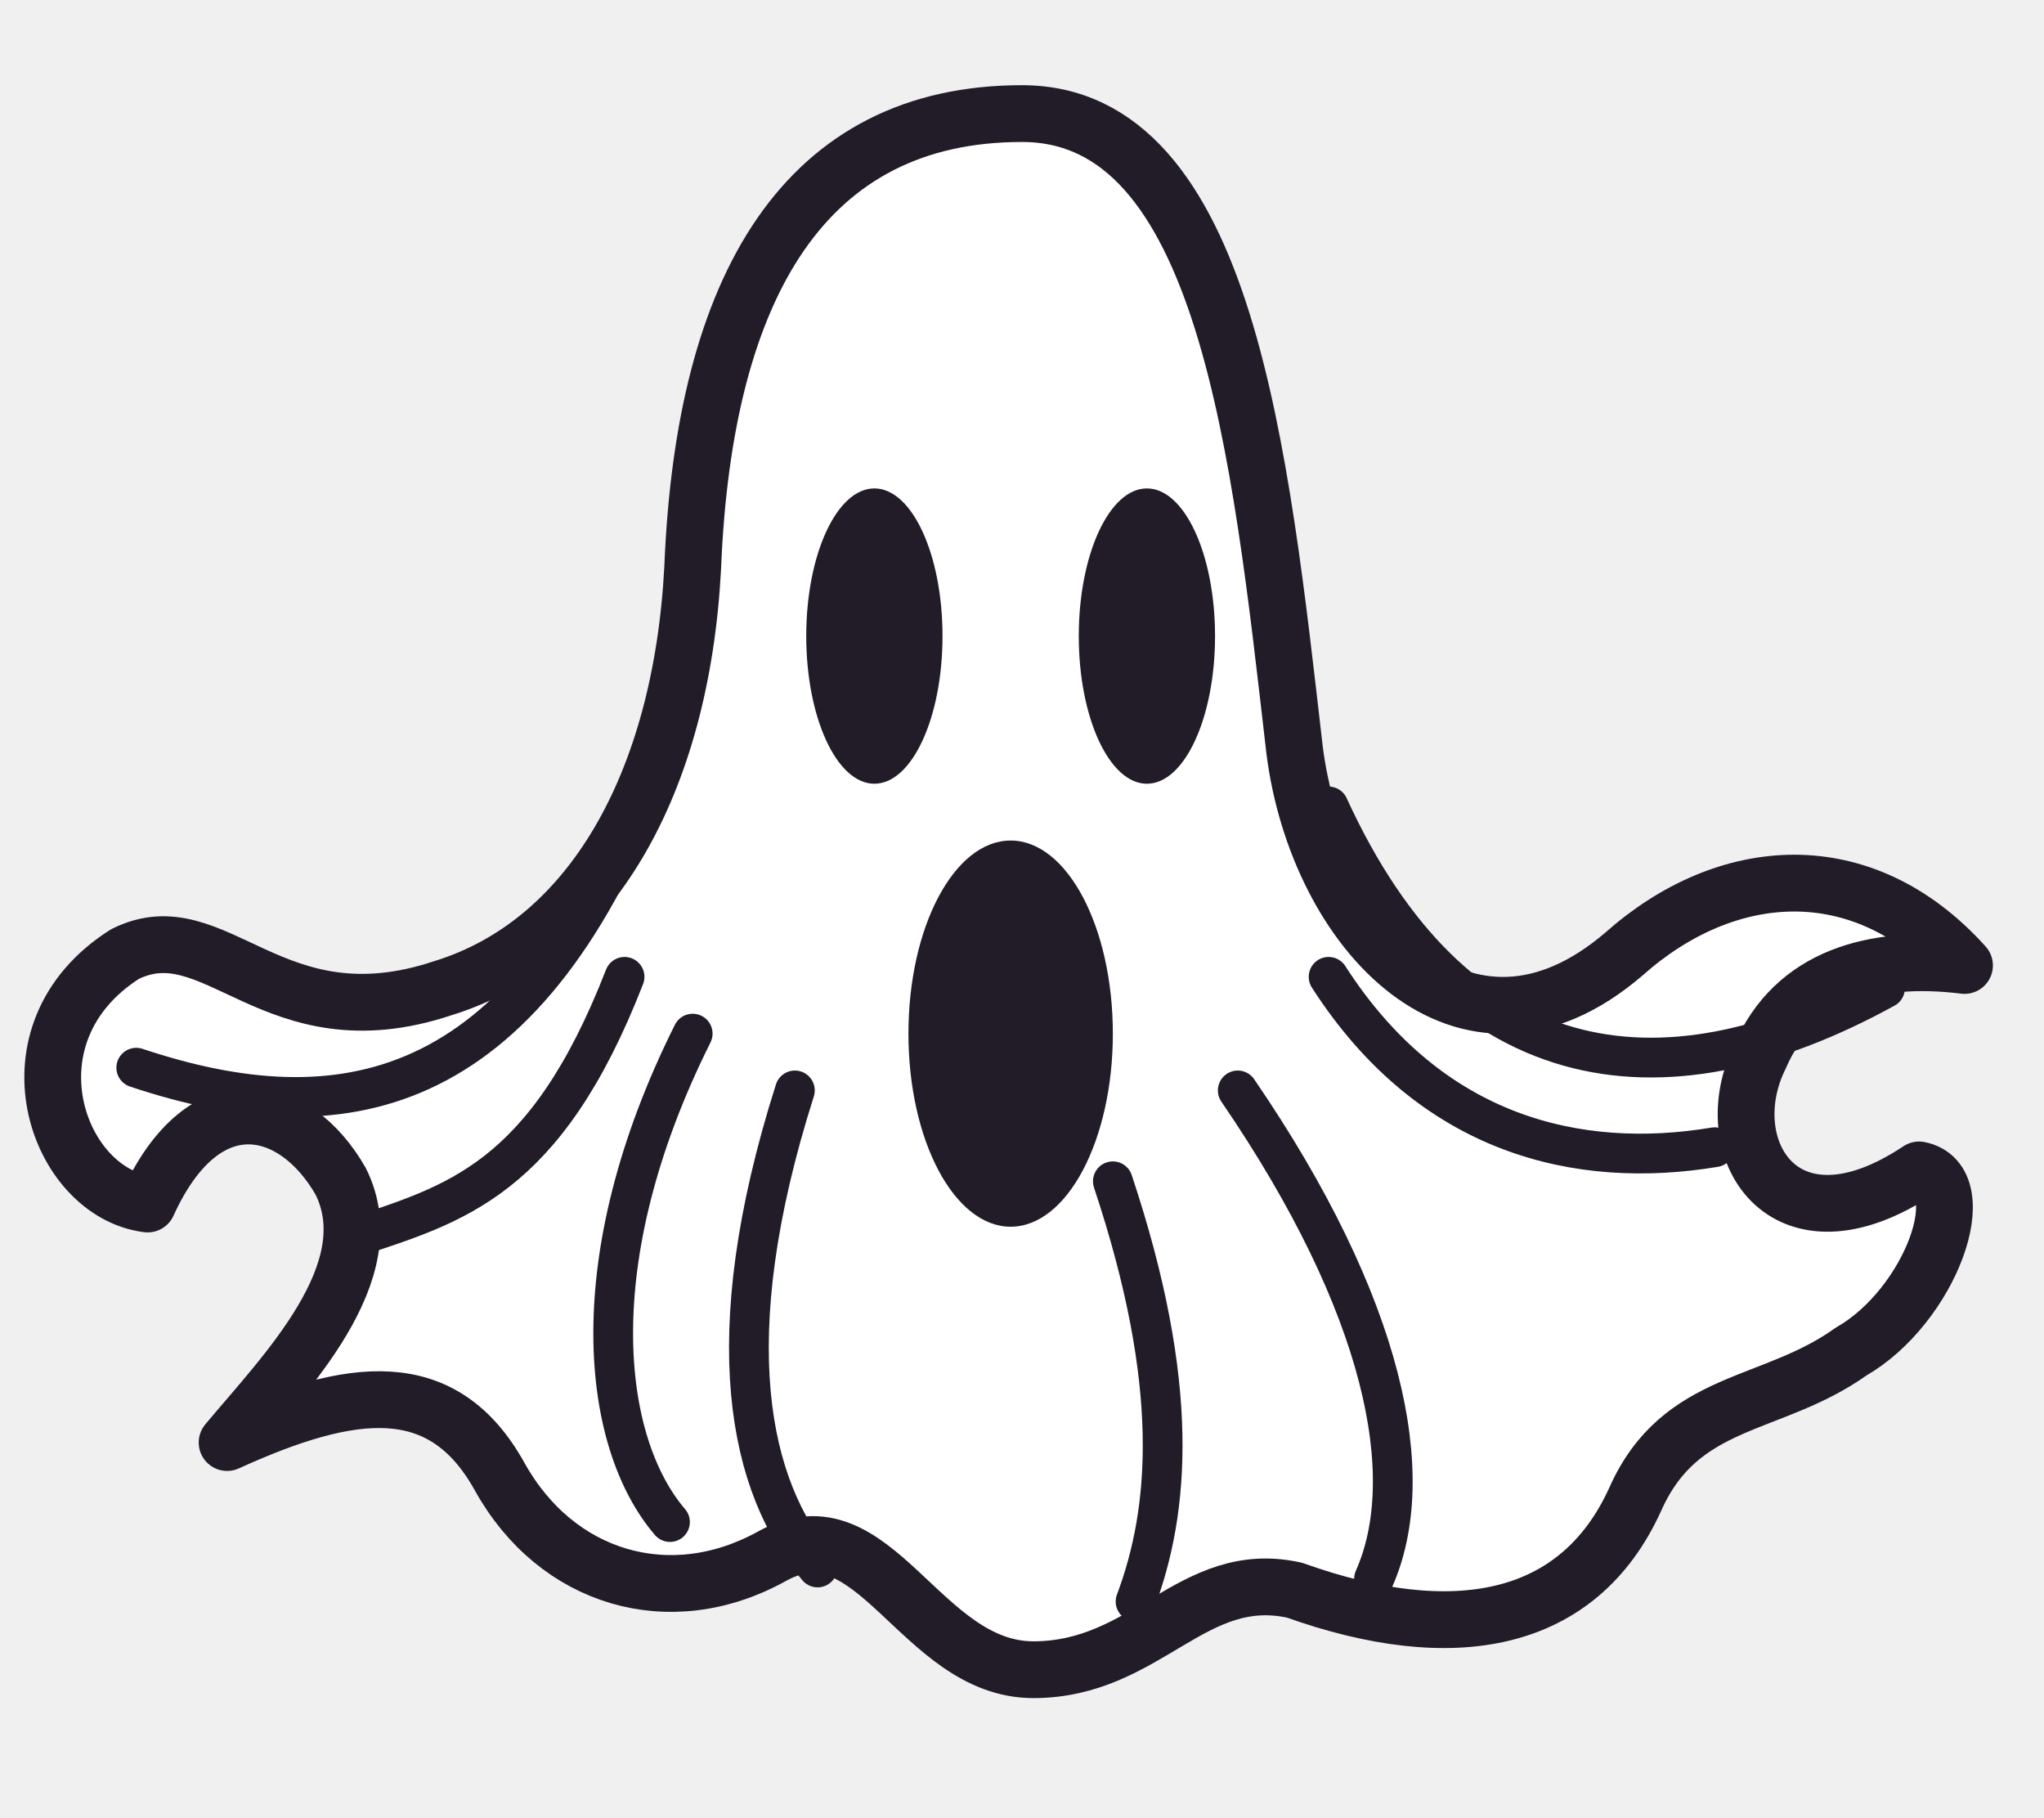
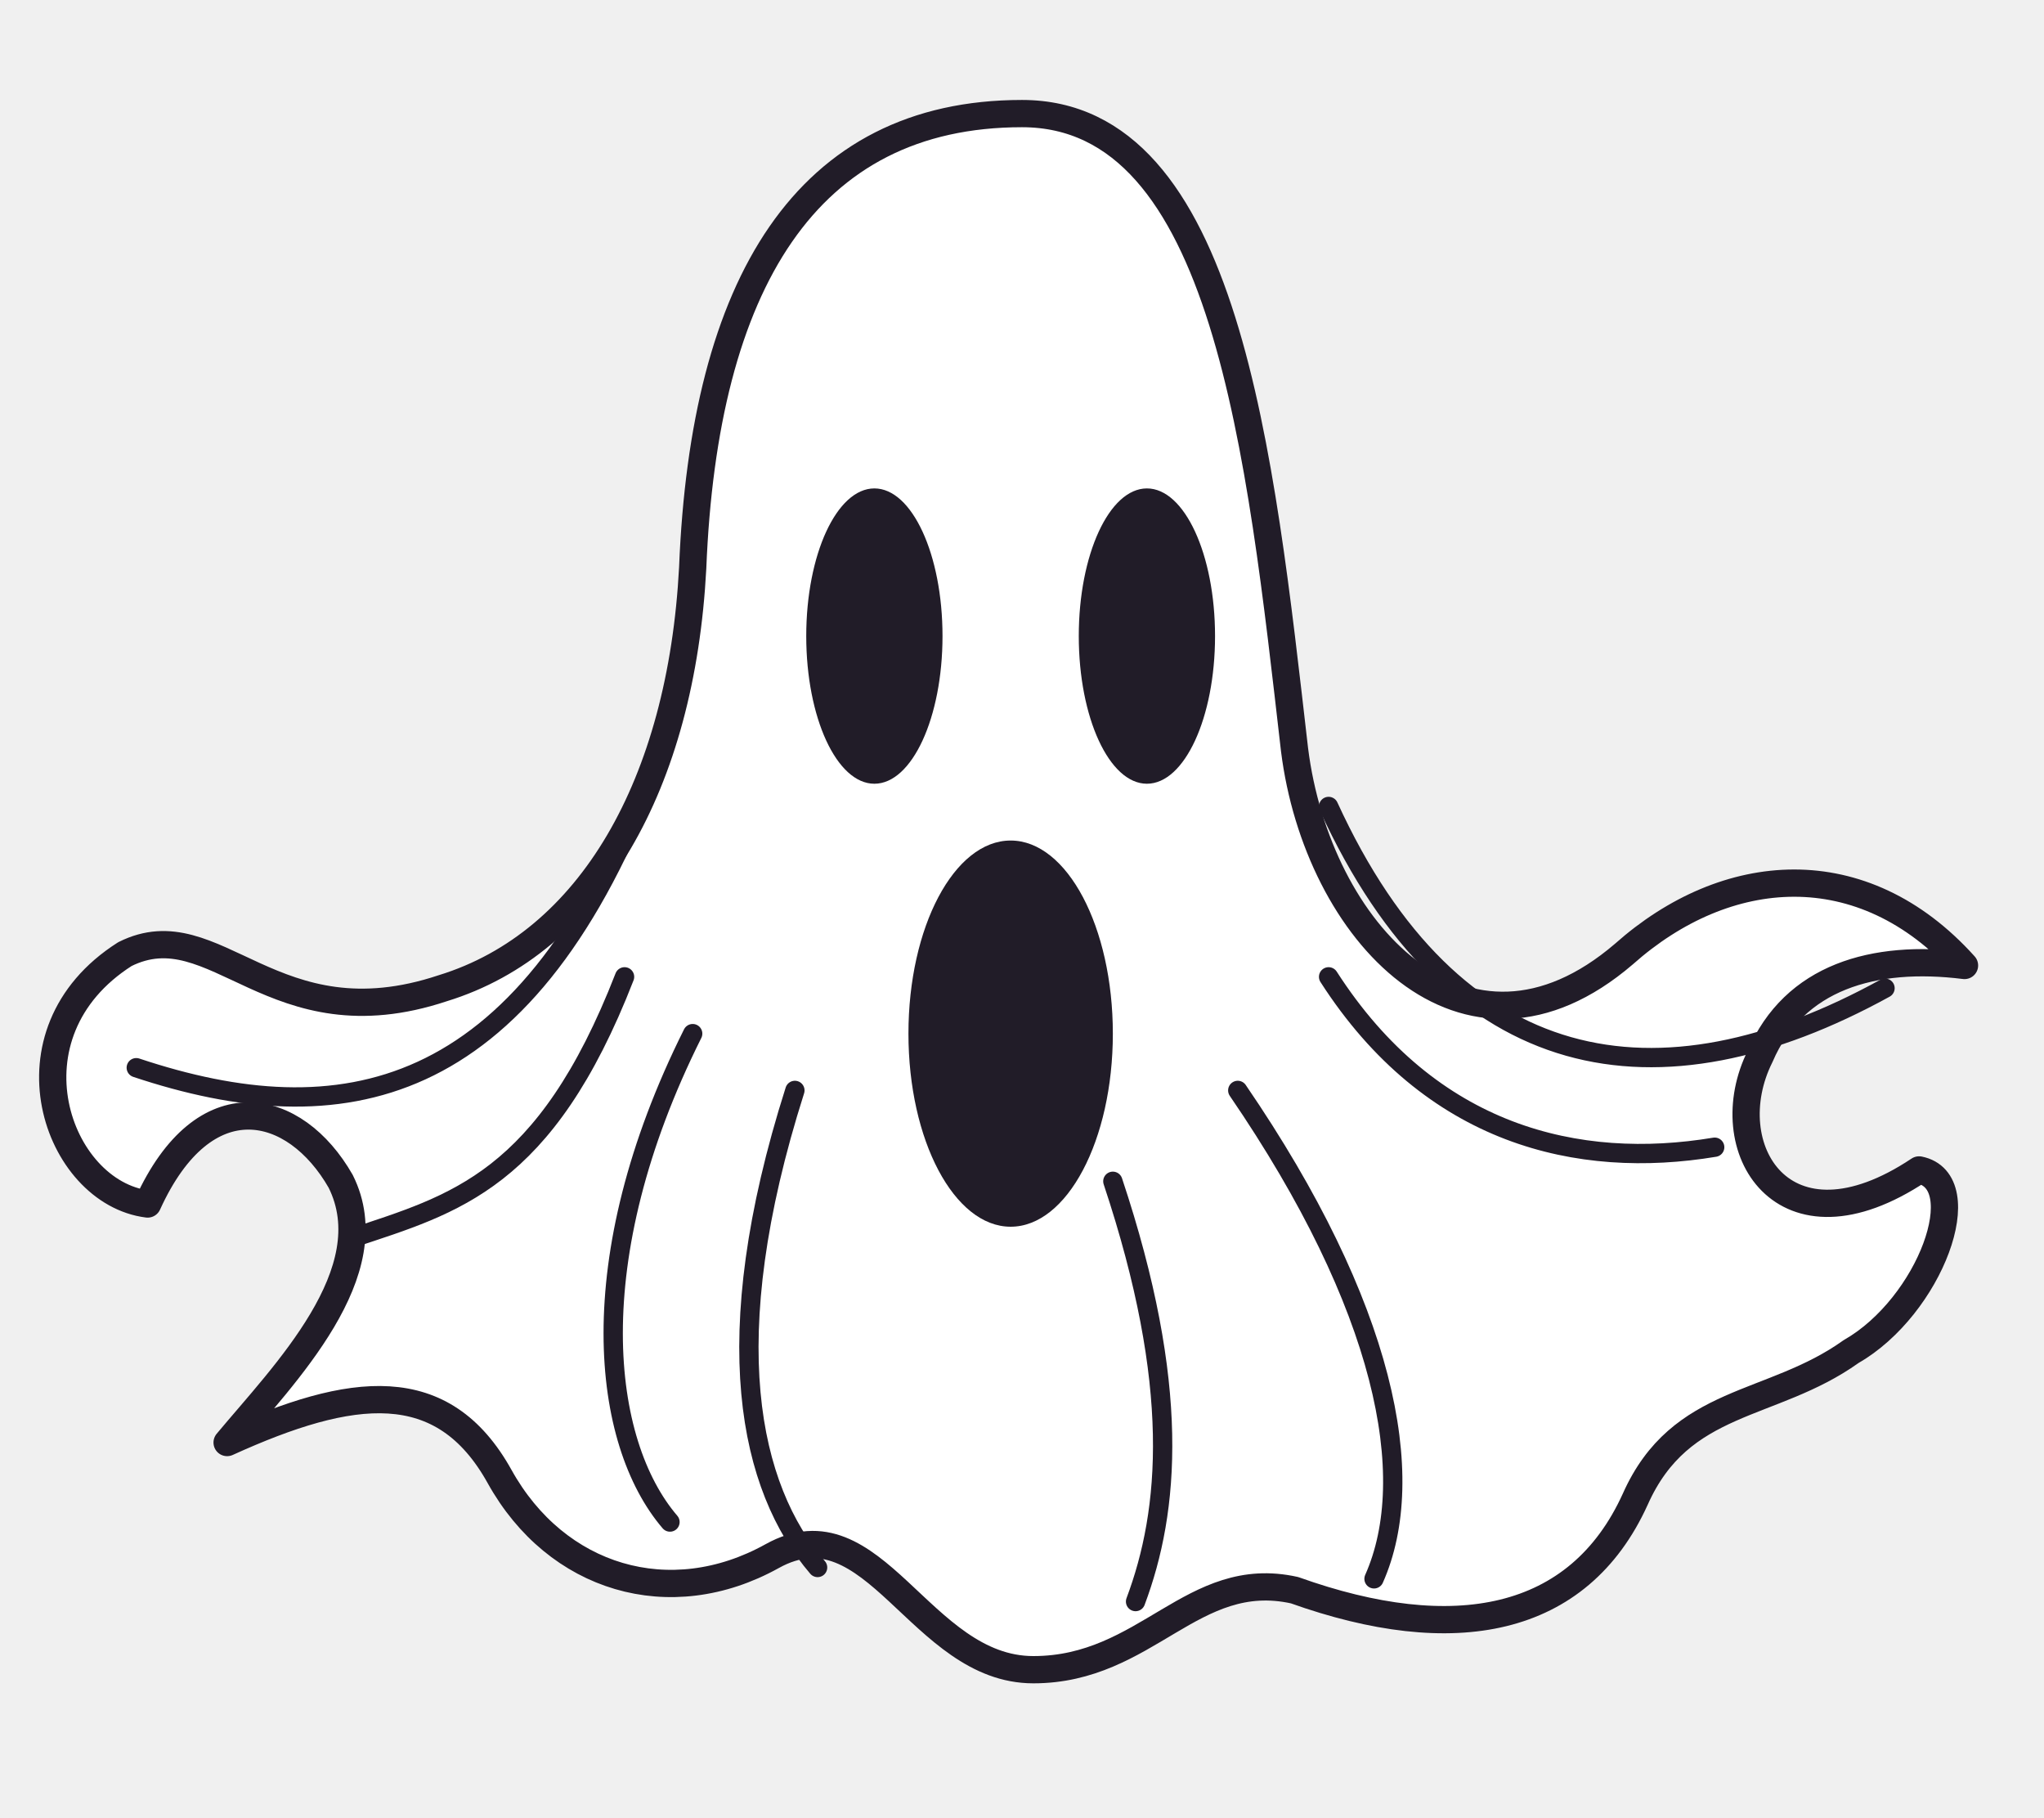
<svg xmlns="http://www.w3.org/2000/svg" viewBox="0 0 180 160" fill="none" aria-hidden="true">
-   <path d="M90 10C71 10 62 25 61 50c-1 19-9 33-22 37-15 5-20-7-28-3-11 7-6 21 2 22 5-11 13-9 17-2 4 8-5 17-10 23 11-5 19-6 24 3 5 9 15 12 24 7 9-5 13 10 23 10s14-9 23-7c14 5 25 3 30-8 4-9 12-8 19-13 7-4 11-15 6-16-12 8-18-2-14-10 3-7 10-9 18-8-9-10-21-9-30-1-14 12-27-2-29-18-3-26-6-56-24-56Z" fill="#fff" stroke="#211c28" stroke-width="5" stroke-linejoin="round" />
+   <path d="M90 10C71 10 62 25 61 50c-1 19-9 33-22 37-15 5-20-7-28-3-11 7-6 21 2 22 5-11 13-9 17-2 4 8-5 17-10 23 11-5 19-6 24 3 5 9 15 12 24 7 9-5 13 10 23 10s14-9 23-7c14 5 25 3 30-8 4-9 12-8 19-13 7-4 11-15 6-16-12 8-18-2-14-10 3-7 10-9 18-8-9-10-21-9-30-1-14 12-27-2-29-18-3-26-6-56-24-56Z" fill="#fff" stroke="#211c28" stroke-width="2.4" stroke-linejoin="round" />
  <ellipse cx="77" cy="56" rx="6" ry="13" fill="#211c28" />
  <ellipse cx="101" cy="56" rx="6" ry="13" fill="#211c28" />
  <ellipse cx="89" cy="91" rx="9" ry="17" fill="#211c28" />
-   <path d="M57 69c-11 28-27 31-45 25m43-8c-7 18-15 20-24 23m86-38c11 24 29 27 49 16m-49-1c9 14 22 17 34 15M61 91c-10 20-8 36-2 43m11-38c-7 22-4 35 2 42m37-42c13 19 16 34 12 43m-23-35c6 18 5 29 2 37" stroke="#211c28" stroke-width="3.5" stroke-linecap="round" />
+   <path d="M57 69c-11 28-27 31-45 25m43-8c-7 18-15 20-24 23m86-38c11 24 29 27 49 16m-49-1c9 14 22 17 34 15M61 91c-10 20-8 36-2 43m11-38c-7 22-4 35 2 42m37-42c13 19 16 34 12 43m-23-35c6 18 5 29 2 37" stroke="#211c28" stroke-width="1.7" stroke-linecap="round" />
</svg>
